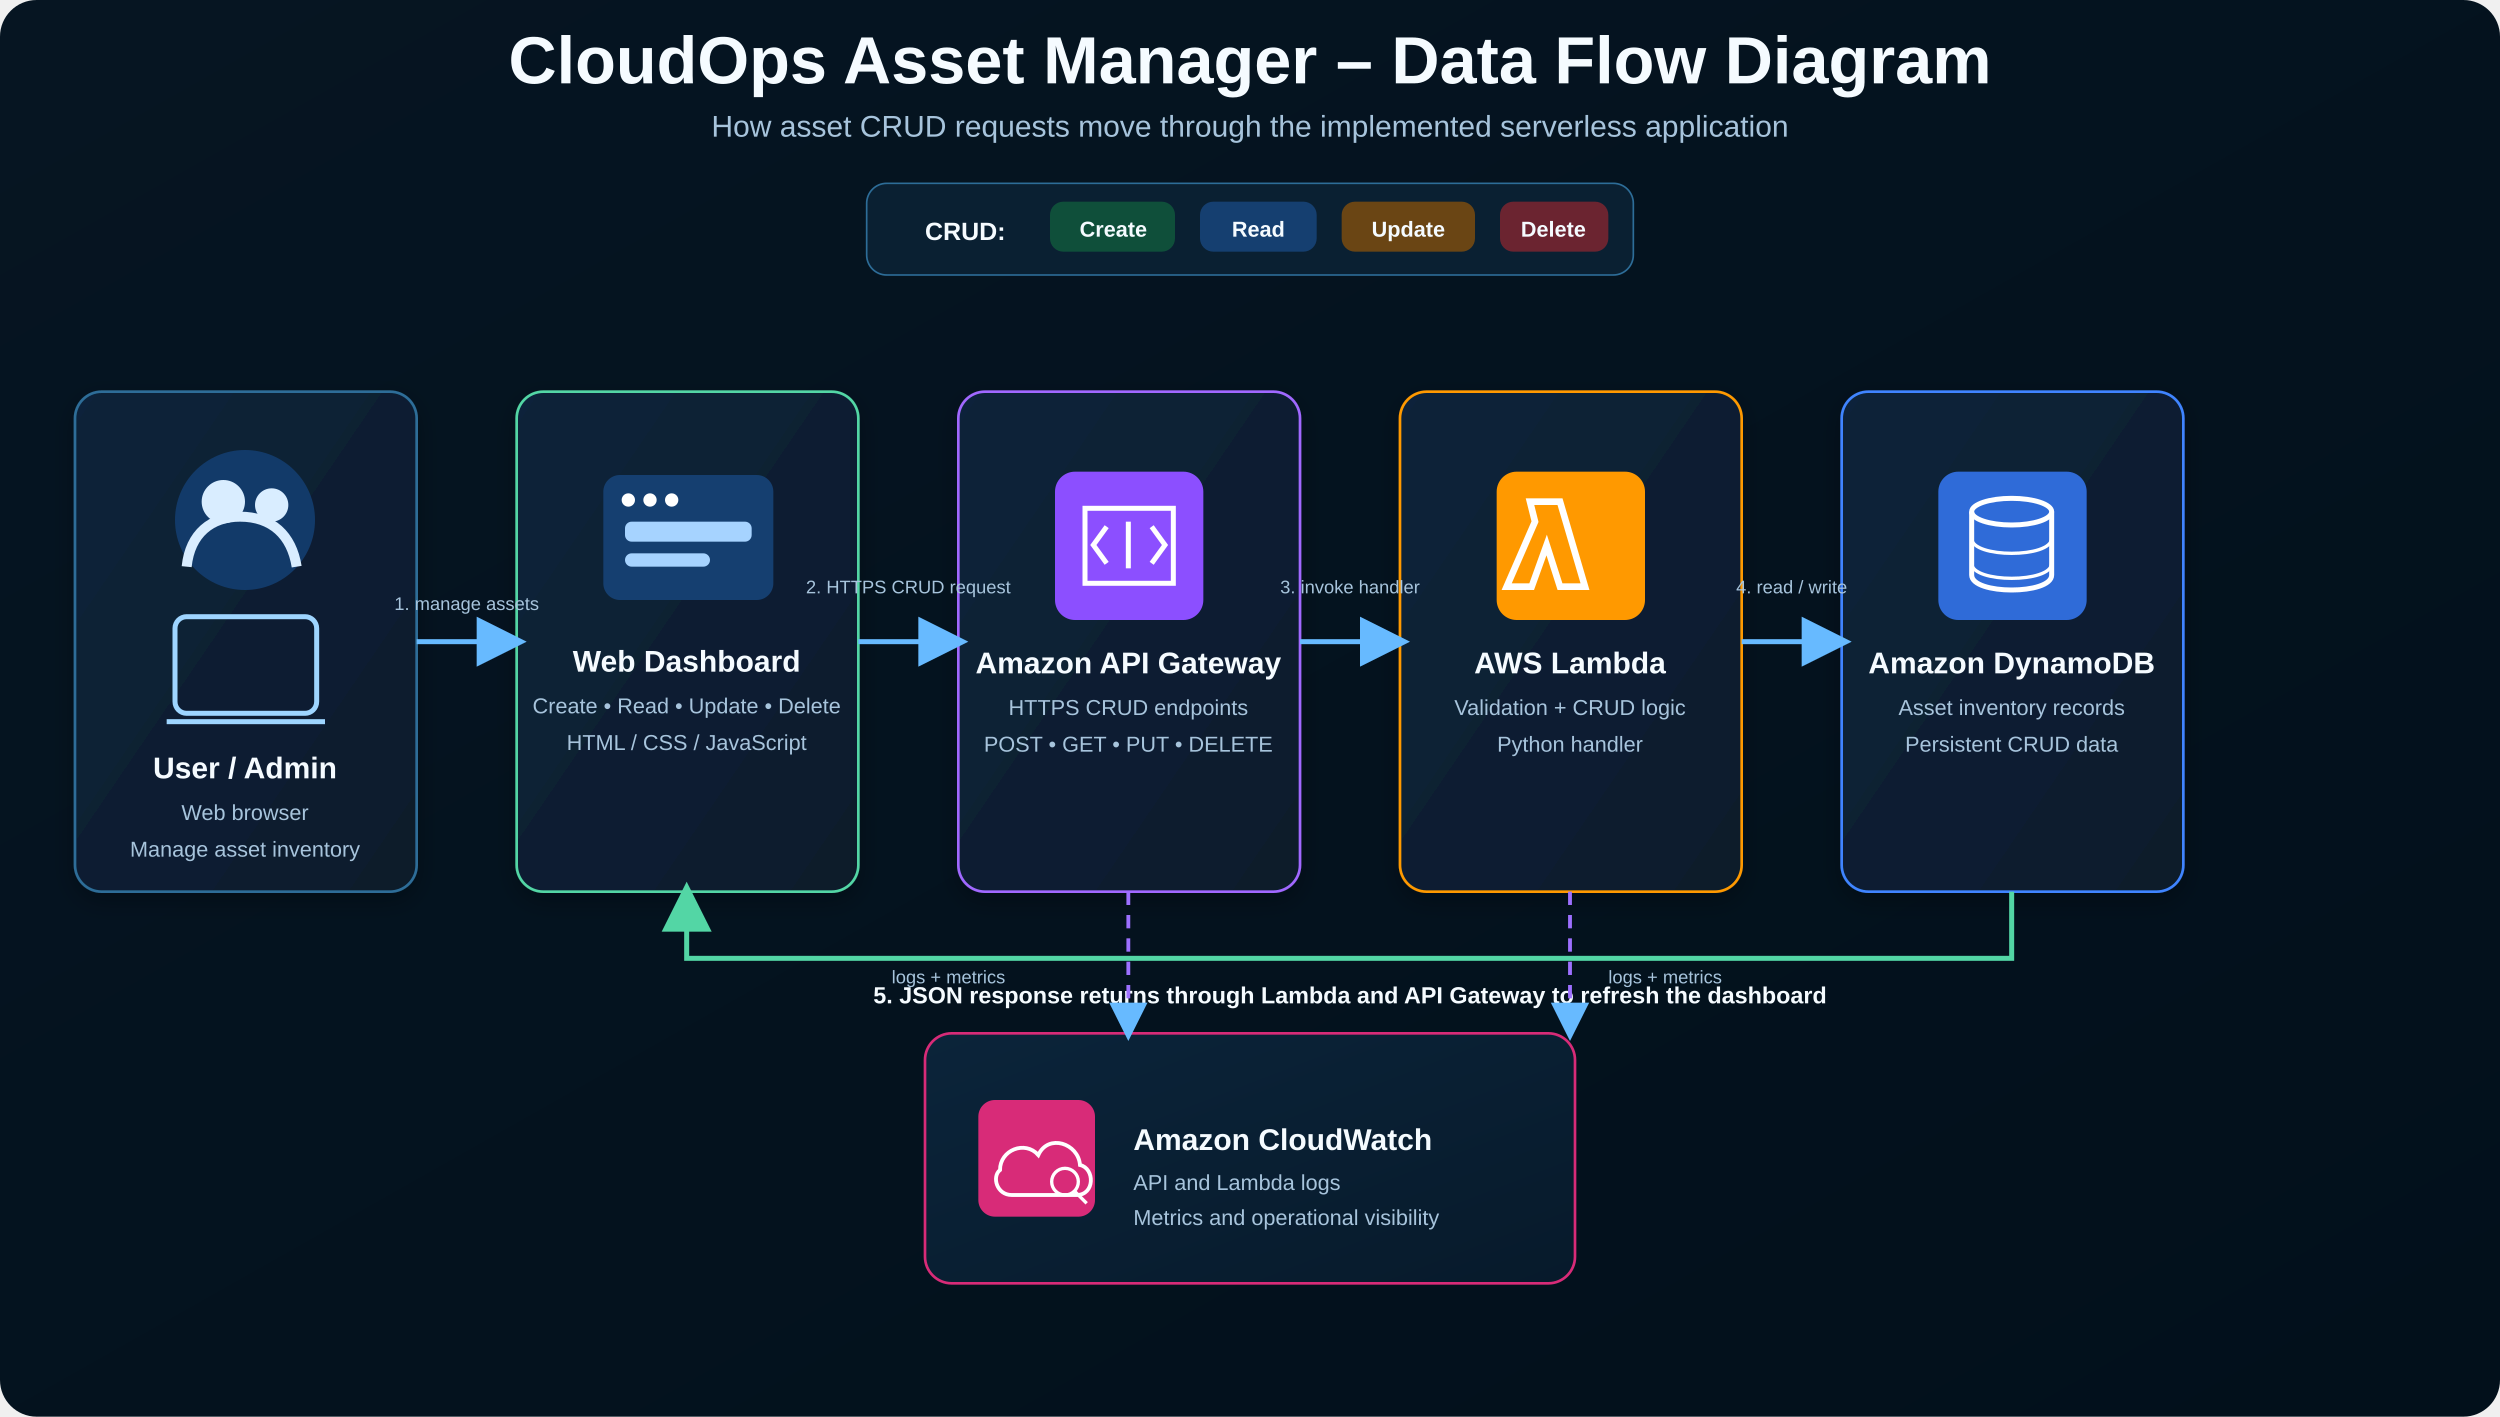
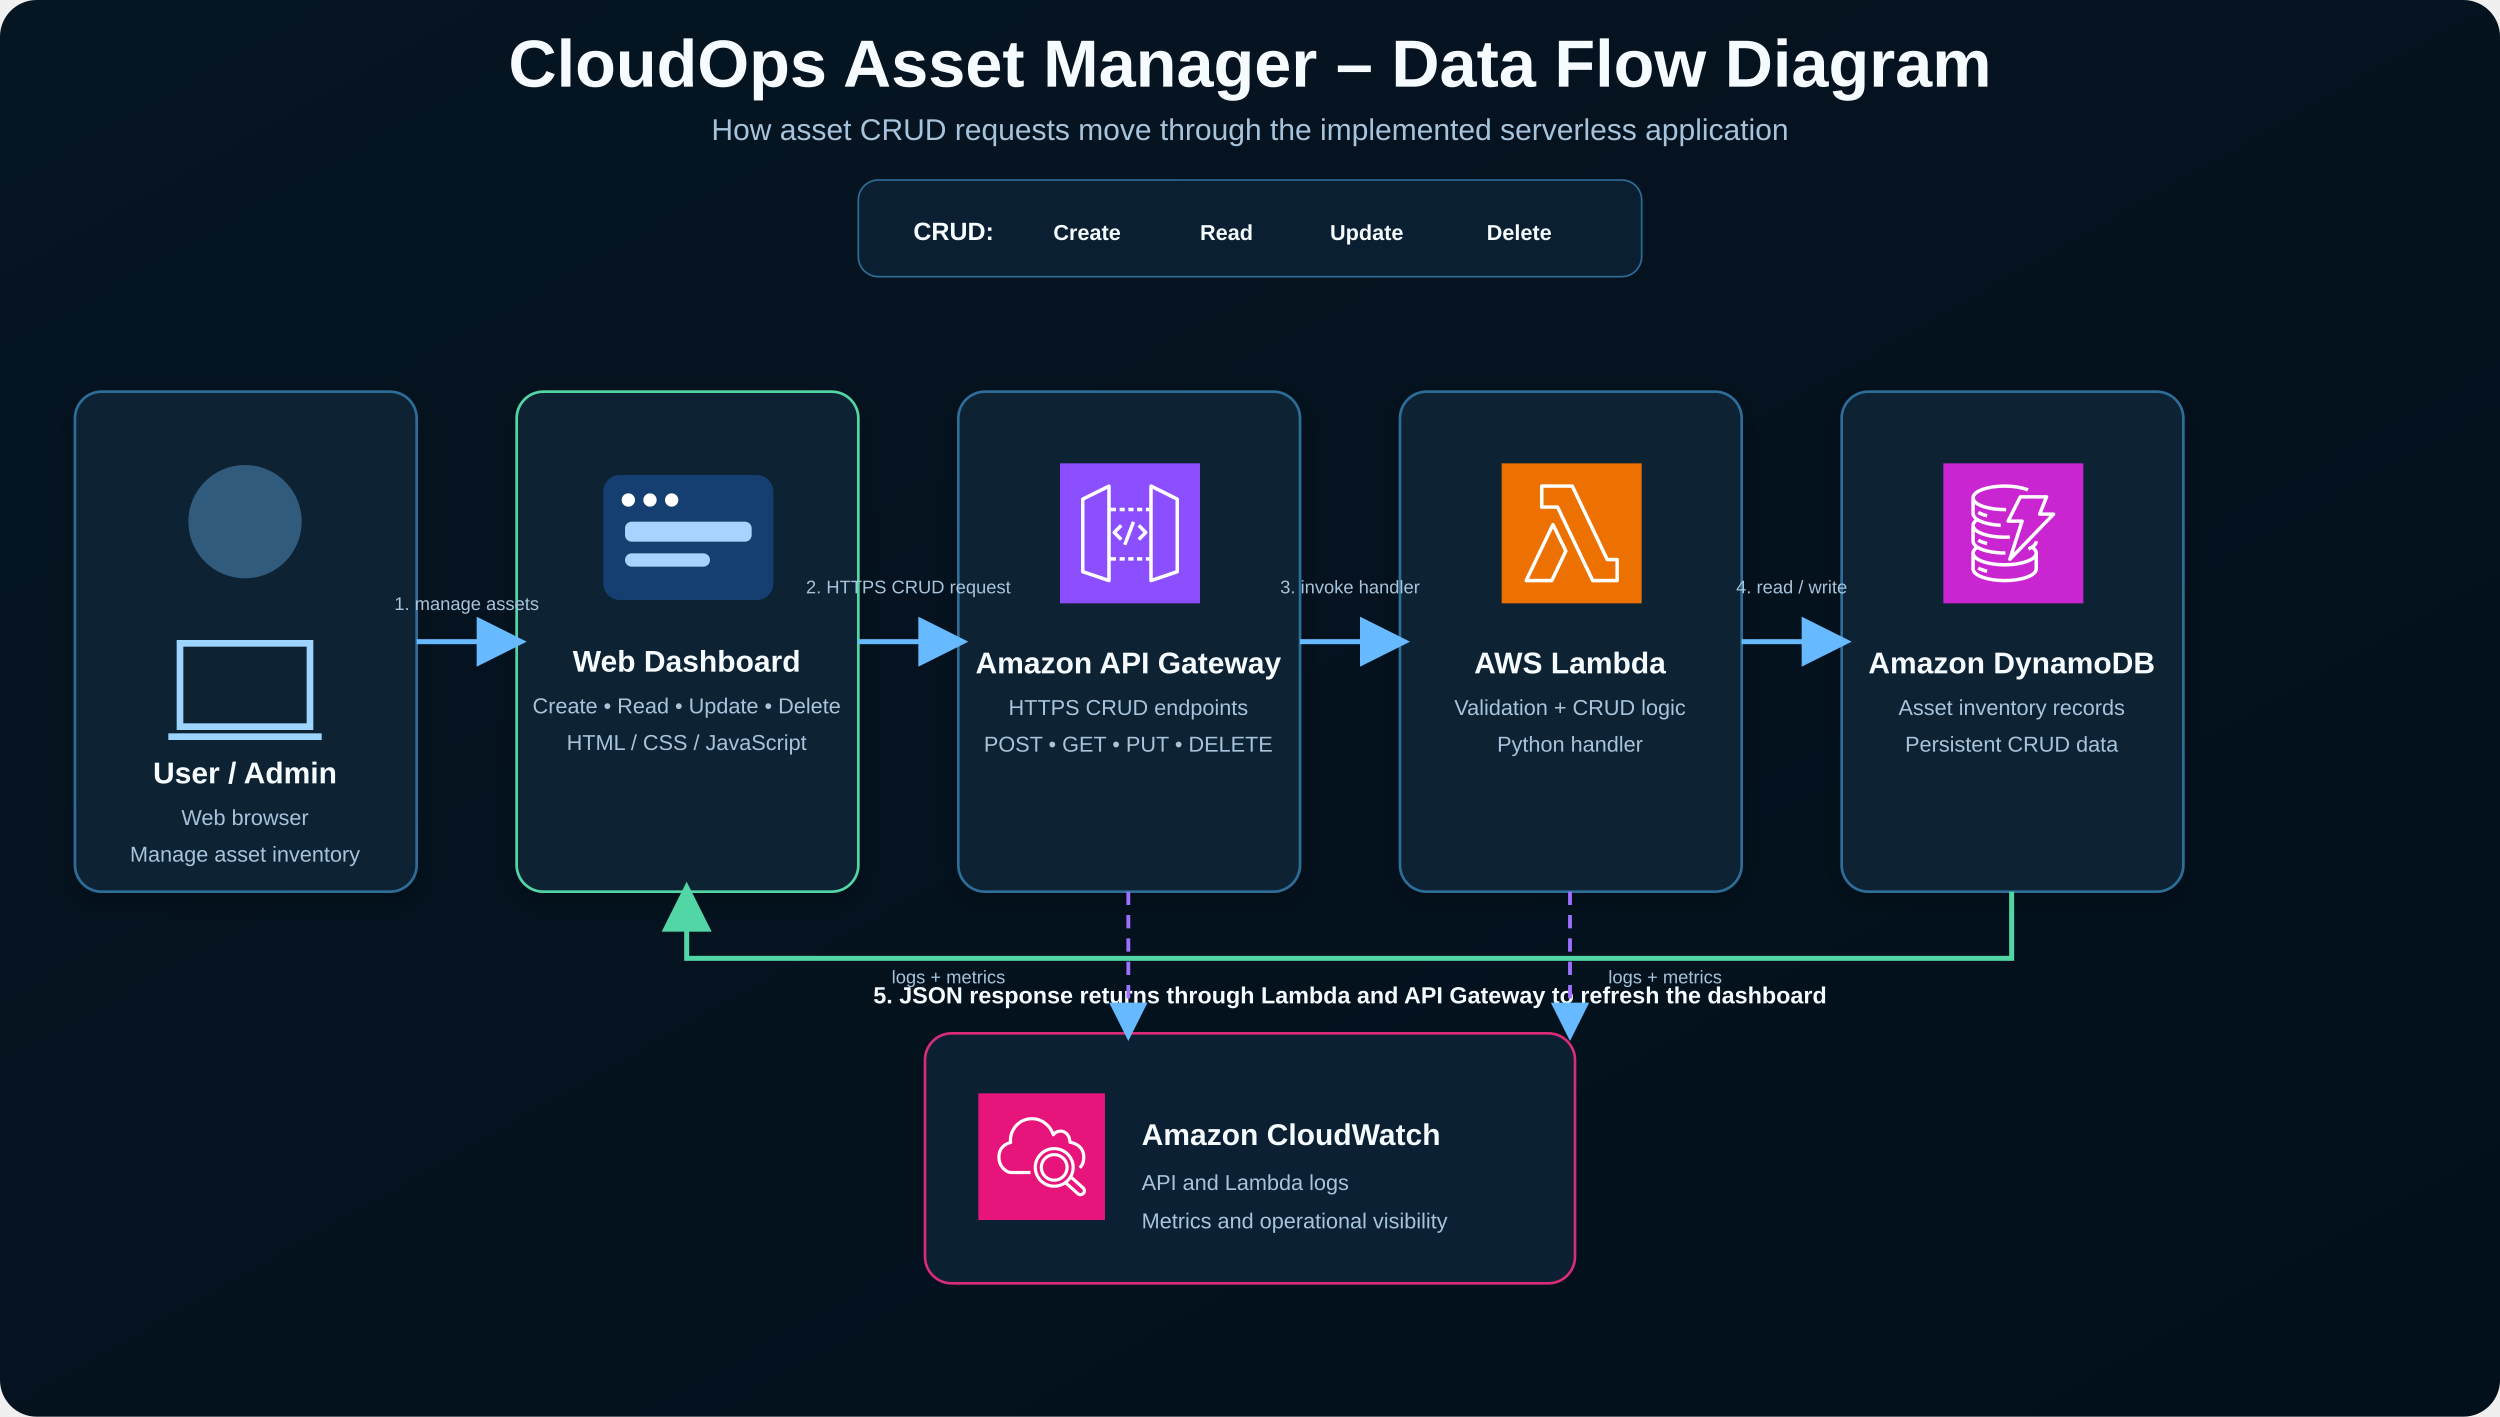
<svg xmlns="http://www.w3.org/2000/svg" width="1500" height="850" viewBox="0 0 1500 850" role="img" aria-labelledby="title desc">
  <defs>
    <linearGradient id="bg" x1="0" y1="0" x2="1" y2="1">
      <stop stop-color="#061522" />
      <stop offset="1" stop-color="#02101b" />
    </linearGradient>
-     <linearGradient id="panel" x1="0" y1="0" x2="1" y2="1">
-       <stop stop-color="#0b243a" />
-       <stop offset="1" stop-color="#071a2b" />
-     </linearGradient>
-     <filter id="shadow" x="-20%" y="-20%" width="140%" height="140%">
-       <feDropShadow dx="0" dy="5" stdDeviation="7" flood-color="#000" flood-opacity=".28" />
+     <filter id="sh" x="-20%" y="-20%" width="140%" height="140%">
+       <feDropShadow dx="0" dy="5" stdDeviation="7" flood-color="#000" flood-opacity=".25" />
    </filter>
-     <marker id="arrow" markerWidth="10" markerHeight="10" refX="8" refY="5" orient="auto">
+     <marker id="a" markerWidth="10" markerHeight="10" refX="8" refY="5" orient="auto">
      <path d="M0 0L10 5L0 10Z" fill="#67baff" />
    </marker>
-     <marker id="return" markerWidth="10" markerHeight="10" refX="8" refY="5" orient="auto">
+     <marker id="r" markerWidth="10" markerHeight="10" refX="8" refY="5" orient="auto">
      <path d="M0 0L10 5L0 10Z" fill="#53d6a5" />
    </marker>
-     <style>
-     .t{font-family:Arial,Helvetica,sans-serif;fill:#f5fbff}.m{font-family:Arial,Helvetica,sans-serif;fill:#a7c4dc}.h{font-weight:700}
-     .panel{fill:url(#panel);stroke:#2d6d98;stroke-width:1.6}.line{stroke:#67baff;stroke-width:3;fill:none;marker-end:url(#arrow)}
-     .ret{stroke:#53d6a5;stroke-width:3;fill:none;marker-end:url(#return)}.dash{stroke:#9d70ff;stroke-width:2.3;fill:none;stroke-dasharray:8 6;marker-end:url(#arrow)}
-     .small{font-size:13px}.tiny{font-size:11px}.cap{font-size:13px;letter-spacing:2px;fill:#67baff}
-   </style>
+     <style>.t{font-family:Arial,Helvetica,sans-serif;fill:#f5fbff}.m{font-family:Arial,Helvetica,sans-serif;fill:#a7c4dc}.h{font-weight:700}.p{fill:#0b2032;stroke:#2d6d98;stroke-width:1.6}.line{stroke:#67baff;stroke-width:3;fill:none;marker-end:url(#a)}.ret{stroke:#53d6a5;stroke-width:3;fill:none;marker-end:url(#r)}.dash{stroke:#9d70ff;stroke-width:2.3;stroke-dasharray:8 6;fill:none;marker-end:url(#a)}.small{font-size:13px}.tiny{font-size:11px}</style>
  </defs>
  <rect width="1500" height="850" rx="22" fill="url(#bg)" />
-   <text x="750" y="50" text-anchor="middle" class="t h" font-size="40">CloudOps Asset Manager – Data Flow Diagram</text>
-   <text x="750" y="82" text-anchor="middle" class="m" font-size="18">How asset CRUD requests move through the implemented serverless application</text>
-   <rect x="520" y="110" width="460" height="55" rx="12" fill="#0a2032" stroke="#2d6d98" />
-   <text x="555" y="144" class="t h" font-size="15">CRUD:</text>
-   <rect x="630" y="121" width="75" height="30" rx="8" fill="#0f4f3a" />
-   <text x="668" y="142" text-anchor="middle" class="t h" font-size="13">Create</text>
-   <rect x="720" y="121" width="70" height="30" rx="8" fill="#153f70" />
-   <text x="755" y="142" text-anchor="middle" class="t h" font-size="13">Read</text>
-   <rect x="805" y="121" width="80" height="30" rx="8" fill="#6a4514" />
-   <text x="845" y="142" text-anchor="middle" class="t h" font-size="13">Update</text>
-   <rect x="900" y="121" width="65" height="30" rx="8" fill="#6b2430" />
-   <text x="932" y="142" text-anchor="middle" class="t h" font-size="13">Delete</text>
+   <text x="750" y="52" text-anchor="middle" class="t h" font-size="40">CloudOps Asset Manager – Data Flow Diagram</text>
+   <text x="750" y="84" text-anchor="middle" class="m" font-size="18">How asset CRUD requests move through the implemented serverless application</text>
+   <rect x="515" y="108" width="470" height="58" rx="12" fill="#0a2032" stroke="#2d6d98" />
+   <text x="548" y="144" class="t h" font-size="15">CRUD:</text>
+   <text x="632" y="144" class="t h" font-size="13">Create</text>
+   <text x="720" y="144" class="t h" font-size="13">Read</text>
+   <text x="798" y="144" class="t h" font-size="13">Update</text>
+   <text x="892" y="144" class="t h" font-size="13">Delete</text>
  <g transform="translate(45 235)">
-     <rect width="205" height="300" rx="16" class="panel" filter="url(#shadow)" />
-     <circle cx="102" cy="77" r="42" fill="#123a69" />
-     <circle cx="89" cy="66" r="13" fill="#d9edff" />
-     <circle cx="118" cy="68" r="10" fill="#d9edff" />
-     <path d="M67 105c2-20 15-30 32-30 19 0 31 11 34 30" fill="none" stroke="#d9edff" stroke-width="6" />
-     <rect x="60" y="135" width="85" height="58" rx="7" fill="none" stroke="#9ed5ff" stroke-width="3" />
-     <path d="M55 198h95" stroke="#9ed5ff" stroke-width="3" />
-     <text x="102" y="232" text-anchor="middle" class="t h" font-size="18">User / Admin</text>
-     <text x="102" y="257" text-anchor="middle" class="m small">Web browser</text>
-     <text x="102" y="279" text-anchor="middle" class="m small">Manage asset inventory</text>
+     <rect width="205" height="300" rx="16" class="p" filter="url(#sh)" />
+     <circle cx="102" cy="78" r="34" fill="#315b7d" />
+     <path d="M63 151h78v50H63z" fill="none" stroke="#9ed5ff" stroke-width="4" />
+     <path d="M56 207h92" stroke="#9ed5ff" stroke-width="4" />
+     <text x="102" y="235" text-anchor="middle" class="t h" font-size="18">User / Admin</text>
+     <text x="102" y="260" text-anchor="middle" class="m small">Web browser</text>
+     <text x="102" y="282" text-anchor="middle" class="m small">Manage asset inventory</text>
  </g>
  <g transform="translate(310 235)">
-     <rect width="205" height="300" rx="16" class="panel" filter="url(#shadow)" style="stroke:#53d6a5" />
+     <rect width="205" height="300" rx="16" class="p" filter="url(#sh)" style="stroke:#53d6a5" />
    <rect x="52" y="50" width="102" height="75" rx="10" fill="#153f70" />
    <circle cx="67" cy="65" r="4" fill="#fff" />
    <circle cx="80" cy="65" r="4" fill="#fff" />
    <circle cx="93" cy="65" r="4" fill="#fff" />
    <rect x="65" y="78" width="76" height="12" rx="4" fill="#a6d3ff" />
    <rect x="65" y="97" width="51" height="8" rx="4" fill="#a6d3ff" />
    <text x="102" y="168" text-anchor="middle" class="t h" font-size="18">Web Dashboard</text>
    <text x="102" y="193" text-anchor="middle" class="m small">Create • Read • Update • Delete</text>
    <text x="102" y="215" text-anchor="middle" class="m small">HTML / CSS / JavaScript</text>
  </g>
  <g transform="translate(575 235)">
-     <rect width="205" height="300" rx="16" class="panel" filter="url(#shadow)" style="stroke:#a168ff" />
-     <rect x="58" y="48" width="89" height="89" rx="12" fill="#8C4FFF" />
-     <path d="M76 70h53v45H76zM89 81l-8 11 8 11M116 81l8 11-8 11M102 78v28" fill="none" stroke="#fff" stroke-width="3" />
+     <rect width="205" height="300" rx="16" class="p" filter="url(#sh)" />
+     <svg x="61" y="43" width="84" height="84" viewBox="0 0 80 80">
+       <g id="Icon-Architecture/64/Arch_Amazon-API-Gateway_64">
+         <g id="Icon-Architecture-BG/64/Networking-Content-Delivery">
+           <rect id="Rectangle" width="80" height="80" fill="#8C4FFF" />
+         </g>
+         <g id="Icon-Service/64/Amazon-API-Gateway_64">
+           <path id="Amazon-API-Gateway_Icon_64_Squid" fill-rule="evenodd" clip-rule="evenodd" d="M34.065 55.632H37V53.615H34.065V55.632ZM39 55.632H42V53.615H39V55.632ZM27 14.63L14 21.082V61.193L27 65.59V14.63ZM29 27.393V53.615H32V55.632H29V66.992C29 67.316 28.845 67.621 28.584 67.81C28.412 67.936 28.207 68 28 68C27.894 68 27.786 67.983 27.682 67.948L12.682 62.876C12.274 62.737 12 62.352 12 61.92V20.454C12 20.07 12.217 19.718 12.559 19.549L27.559 12.104C27.868 11.95 28.235 11.968 28.528 12.152C28.821 12.336 29 12.66 29 13.009V25.376H32V27.393H29ZM44 55.632H47V53.615H44V55.632ZM44.065 27.393H47V25.376H44.065V27.393ZM39.065 27.393H42V25.376H39.065V27.393ZM34.065 27.393H37V25.376H34.065V27.393ZM66 21.082L53 14.63V65.59L66 61.193V21.082ZM68 61.92C68 62.352 67.726 62.737 67.318 62.876L52.318 67.948C52.214 67.983 52.106 68 52 68C51.793 68 51.588 67.936 51.416 67.81C51.155 67.621 51 67.316 51 66.992V55.632H49.065V53.615H51V27.393H49.065V25.376H51V13.009C51 12.66 51.179 12.336 51.472 12.152C51.765 11.968 52.131 11.95 52.441 12.104L67.441 19.549C67.783 19.718 68 20.07 68 20.454V61.92ZM42.934 33.807L41.066 33.083L36.066 46.194L37.934 46.918L42.934 33.807ZM49.707 40.209C50.098 39.815 50.098 39.176 49.707 38.783L45.707 34.749L44.293 36.175L47.586 39.496L44.293 42.817L45.707 44.243L49.707 40.209ZM34.293 44.243L30.293 40.209C29.902 39.815 29.902 39.176 30.293 38.783L34.293 34.749L35.707 36.175L32.414 39.496L35.707 42.817L34.293 44.243Z" fill="white" />
+         </g>
+       </g>
+     </svg>
    <text x="102" y="169" text-anchor="middle" class="t h" font-size="18">Amazon API Gateway</text>
    <text x="102" y="194" text-anchor="middle" class="m small">HTTPS CRUD endpoints</text>
    <text x="102" y="216" text-anchor="middle" class="m small">POST • GET • PUT • DELETE</text>
  </g>
  <g transform="translate(840 235)">
-     <rect width="205" height="300" rx="16" class="panel" filter="url(#shadow)" style="stroke:#ff9900" />
-     <rect x="58" y="48" width="89" height="89" rx="12" fill="#FF9900" />
-     <path d="M78 66h18l15 51H96l-8-25-9 25H64l17-39z" fill="none" stroke="#fff" stroke-width="4" />
+     <rect width="205" height="300" rx="16" class="p" filter="url(#sh)" />
+     <svg x="61" y="43" width="84" height="84" viewBox="0 0 80 80">
+       <g id="Icon-Architecture/64/Arch_AWS-Lambda_64" stroke="none" stroke-width="1" fill="none" fill-rule="evenodd">
+         <g id="Icon-Architecture-BG/64/Compute" fill="#ED7100">
+           <rect id="Rectangle" x="0" y="0" width="80" height="80" />
+         </g>
+         <path d="M28.008,66 L15.591,66 L29.324,37.296 L35.546,50.106 L28.008,66 Z M30.22,34.553 C30.051,34.208 29.7,33.989 29.318,33.989 L29.315,33.989 C28.929,33.99 28.578,34.211 28.412,34.558 L13.098,66.569 C12.95,66.879 12.971,67.243 13.155,67.534 C13.337,67.824 13.658,68 14.002,68 L28.642,68 C29.03,68 29.382,67.777 29.548,67.428 L37.564,50.528 C37.693,50.254 37.692,49.937 37.559,49.665 L30.22,34.553 Z M64.995,66 L52.659,66 L32.867,24.57 C32.701,24.222 32.349,24 31.962,24 L23.89,24 L23.899,14 L39.72,14 L59.42,55.429 C59.586,55.777 59.939,56 60.326,56 L64.995,56 L64.995,66 Z M65.998,54 L60.96,54 L41.259,12.571 C41.094,12.223 40.741,12 40.353,12 L22.898,12 C22.345,12 21.896,12.447 21.895,12.999 L21.884,24.999 C21.884,25.265 21.989,25.519 22.178,25.707 C22.365,25.895 22.62,26 22.887,26 L31.329,26 L51.122,67.43 C51.289,67.778 51.639,68 52.026,68 L65.998,68 C66.552,68 67,67.552 67,67 L67,55 C67,54.448 66.552,54 65.998,54 L65.998,54 Z" id="AWS-Lambda_Icon_64_Squid" fill="#FFFFFF" />
+       </g>
+     </svg>
    <text x="102" y="169" text-anchor="middle" class="t h" font-size="18">AWS Lambda</text>
    <text x="102" y="194" text-anchor="middle" class="m small">Validation + CRUD logic</text>
    <text x="102" y="216" text-anchor="middle" class="m small">Python handler</text>
  </g>
  <g transform="translate(1105 235)">
-     <rect width="205" height="300" rx="16" class="panel" filter="url(#shadow)" style="stroke:#3f84ff" />
-     <rect x="58" y="48" width="89" height="89" rx="12" fill="#2F6BD8" />
-     <ellipse cx="102" cy="72" rx="24" ry="8" fill="none" stroke="#fff" stroke-width="3" />
-     <path d="M78 72v38c0 12 48 12 48 0V72" fill="none" stroke="#fff" stroke-width="3" />
-     <path d="M78 88c0 12 48 12 48 0M78 103c0 12 48 12 48 0" fill="none" stroke="#fff" stroke-width="2" />
+     <rect width="205" height="300" rx="16" class="p" filter="url(#sh)" />
+     <svg x="61" y="43" width="84" height="84" viewBox="0 0 80 80">
+       <g id="Icon-Architecture/64/Arch_Amazon-DynamoDB_64" stroke="none" stroke-width="1" fill="none" fill-rule="evenodd">
+         <g id="Icon-Architecture-BG/64/Database" fill="#C925D1">
+           <rect id="Rectangle" x="0" y="0" width="80" height="80" />
+         </g>
+         <path d="M52.086,54.85 C48.748,57.549 41.745,58.975 35.044,58.975 C28.342,58.975 21.337,57.548 18,54.849 L18,60.285 L18.001,60.285 C18.001,62.995 25,66.016 35.044,66.016 C45.08,66.016 52.075,62.999 52.086,60.29 L52.086,54.85 Z M52.087,44.522 L54.087,44.511 L54.087,44.522 C54.087,45.73 53.482,46.858 52.304,47.891 C53.732,49.147 54.087,50.38 54.087,51.258 C54.087,51.264 54.086,51.269 54.086,51.275 L54.086,60.285 L54.087,60.285 C54.087,65.295 44.275,68 35.044,68 C25.835,68 16.05,65.307 16.003,60.319 C16.003,60.314 16,60.309 16,60.304 L16,51.255 C16,51.253 16.002,51.25 16.002,51.247 C16.005,50.369 16.361,49.141 17.787,47.888 C16.37,46.636 16.01,45.415 16.001,44.544 L16.002,44.544 C16.002,44.54 16,44.537 16,44.533 L16,35.484 C16,35.481 16.002,35.478 16.002,35.475 C16.005,34.597 16.362,33.369 17.788,32.117 C16.37,30.865 16.01,29.643 16.001,28.773 L16.002,28.773 C16.002,28.769 16,28.765 16,28.761 L16,19.713 C16,19.71 16.002,19.707 16.002,19.704 C16.019,14.7 25.82,12 35.044,12 C40.255,12 45.261,12.828 48.778,14.272 L48.013,16.105 C44.73,14.757 40.003,13.984 35.044,13.984 C25,13.984 18.001,17.005 18.001,19.717 C18.001,22.429 25,25.45 35.044,25.45 C35.315,25.453 35.58,25.45 35.848,25.44 L35.932,27.422 C35.636,27.434 35.34,27.434 35.044,27.434 C28.342,27.434 21.337,26.007 18,23.308 L18,28.74 L18.001,28.74 L18.001,28.763 C18.011,29.803 19.078,30.712 19.972,31.289 C22.662,33.004 27.482,34.175 32.857,34.418 L32.766,36.4 C27.321,36.153 22.553,35.023 19.484,33.292 C18.728,33.857 18.001,34.622 18.001,35.489 C18.001,38.2 25,41.221 35.044,41.221 C36.029,41.221 37.007,41.189 37.952,41.123 L38.091,43.102 C37.101,43.17 36.075,43.205 35.044,43.205 C28.342,43.205 21.337,41.778 18,39.079 L18,44.511 L18.001,44.511 C18.011,45.575 19.078,46.482 19.972,47.06 C23.048,49.023 28.824,50.245 35.044,50.245 L35.484,50.245 L35.484,52.229 L35.044,52.229 C28.725,52.229 22.982,51.055 19.47,49.073 C18.718,49.637 18.001,50.398 18.001,51.258 C18.001,53.97 25,56.992 35.044,56.992 C45.08,56.992 52.075,53.974 52.086,51.265 L52.086,51.255 L52.086,51.254 C52.084,50.392 51.364,49.631 50.61,49.067 C50.122,49.344 49.599,49.61 49.004,49.855 L48.238,48.022 C48.964,47.724 49.594,47.402 50.111,47.062 C51.013,46.474 52.087,45.555 52.087,44.522 L52.087,44.522 Z M60.653,30.017 L55.049,30.017 C54.718,30.017 54.407,29.854 54.222,29.582 C54.035,29.31 53.997,28.964 54.119,28.66 L57.528,20.138 L44.619,20.138 L38.619,32.04 L45.001,32.04 C45.32,32.04 45.62,32.192 45.809,32.447 C45.996,32.703 46.051,33.031 45.954,33.333 L40.258,51.089 L60.653,30.017 Z M63.722,29.712 L38.723,55.54 C38.528,55.74 38.266,55.844 38.001,55.844 C37.825,55.844 37.648,55.799 37.49,55.705 C37.09,55.469 36.907,54.992 37.048,54.552 L43.634,34.024 L37.001,34.024 C36.654,34.024 36.333,33.846 36.15,33.554 C35.968,33.261 35.951,32.896 36.107,32.589 L43.107,18.703 C43.276,18.367 43.622,18.154 44.001,18.154 L59.001,18.154 C59.332,18.154 59.643,18.318 59.828,18.589 C60.015,18.862 60.053,19.207 59.931,19.512 L56.522,28.033 L63,28.033 C63.4,28.033 63.763,28.271 63.92,28.636 C64.077,29.002 63.999,29.426 63.722,29.712 L63.722,29.712 Z M19.455,60.674 C20.872,61.473 22.656,62.144 24.757,62.668 L25.245,60.744 C23.346,60.271 21.686,59.65 20.443,58.95 L19.455,60.674 Z M24.757,46.799 L25.245,44.875 C23.346,44.401 21.686,43.78 20.443,43.08 L19.455,44.805 C20.872,45.603 22.655,46.275 24.757,46.799 L24.757,46.799 Z M19.455,28.936 L20.443,27.211 C21.684,27.911 23.345,28.531 25.245,29.006 L24.757,30.929 C22.653,30.404 20.87,29.733 19.455,28.936 L19.455,28.936 Z" id="Amazon-DynamoDB_Icon_64_Squid" fill="#FFFFFF" />
+       </g>
+     </svg>
    <text x="102" y="169" text-anchor="middle" class="t h" font-size="18">Amazon DynamoDB</text>
    <text x="102" y="194" text-anchor="middle" class="m small">Asset inventory records</text>
    <text x="102" y="216" text-anchor="middle" class="m small">Persistent CRUD data</text>
  </g>
  <g transform="translate(555 620)">
-     <rect width="390" height="150" rx="16" class="panel" style="stroke:#d82b78" />
-     <rect x="32" y="40" width="70" height="70" rx="10" fill="#D82B78" />
-     <path d="M45 82c0-12 15-18 23-9 6-13 24-7 25 6 9 2 9 18-2 18H52c-9 0-12-11-7-15z" fill="none" stroke="#fff" stroke-width="2.3" />
-     <circle cx="84" cy="89" r="8" fill="none" stroke="#fff" stroke-width="2" />
-     <path d="M90 95l7 7" stroke="#fff" stroke-width="2" />
-     <text x="125" y="70" class="t h" font-size="18">Amazon CloudWatch</text>
-     <text x="125" y="94" class="m small">API and Lambda logs</text>
-     <text x="125" y="115" class="m small">Metrics and operational visibility</text>
+     <rect width="390" height="150" rx="16" class="p" style="stroke:#d82b78" />
+     <svg x="32" y="36" width="76" height="76" viewBox="0 0 80 80">
+       <g id="Icon-Architecture/64/Arch_Amazon-CloudWatch_64" stroke="none" stroke-width="1" fill="none" fill-rule="evenodd">
+         <g id="Icon-Architecture-BG/64/Management-Governance" fill="#E7157B">
+           <rect id="Rectangle" x="0" y="0" width="80" height="80" />
+         </g>
+         <path d="M55.059,46.777 C55.059,42.868 51.858,39.688 47.922,39.688 C43.987,39.688 40.786,42.868 40.786,46.777 C40.786,50.687 43.987,53.867 47.922,53.867 C51.858,53.867 55.059,50.687 55.059,46.777 M57.07,46.777 C57.07,51.788 52.966,55.864 47.922,55.864 C42.879,55.864 38.775,51.788 38.775,46.777 C38.775,41.767 42.879,37.691 47.922,37.691 C52.966,37.691 57.07,41.767 57.07,46.777 M65.51,60.474 L58.501,54.203 C57.935,54.994 57.281,55.717 56.554,56.363 L63.552,62.633 C64.15,63.169 65.078,63.119 65.618,62.526 C66.155,61.932 66.107,61.011 65.51,60.474 M47.922,57.662 C53.965,57.662 58.88,52.779 58.88,46.777 C58.88,40.775 53.965,35.893 47.922,35.893 C41.881,35.893 36.965,40.775 36.965,46.777 C36.965,52.779 41.881,57.662 47.922,57.662 M67.112,63.863 C66.426,64.617 65.478,65 64.529,65 C63.7,65 62.87,64.708 62.207,64.117 L54.931,57.599 C52.907,58.897 50.506,59.659 47.922,59.659 C40.772,59.659 34.955,53.88 34.955,46.777 C34.955,39.675 40.772,33.896 47.922,33.896 C55.073,33.896 60.891,39.675 60.891,46.777 C60.891,48.815 60.399,50.737 59.547,52.451 L66.856,58.991 C68.275,60.266 68.39,62.45 67.112,63.863 M21.28,29.393 C21.28,29.912 21.312,30.429 21.374,30.929 C21.409,31.214 21.321,31.498 21.13,31.713 C20.978,31.884 20.774,31.997 20.551,32.035 C18.079,32.669 14.01,34.588 14.01,40.346 C14.01,44.693 16.424,47.093 18.45,48.341 C19.141,48.774 19.959,49.005 20.823,49.014 L32.945,49.025 L32.943,51.022 L20.812,51.011 C19.566,50.998 18.384,50.661 17.384,50.035 C15.377,48.797 12,45.89 12,40.346 C12,33.662 16.6,31.192 19.3,30.319 C19.28,30.012 19.27,29.702 19.27,29.393 C19.27,23.932 22.998,18.27 27.942,16.222 C33.724,13.815 39.85,15.008 44.326,19.411 C45.714,20.775 46.855,22.432 47.73,24.348 C48.906,23.38 50.356,22.846 51.884,22.846 C54.886,22.846 58.266,25.11 58.868,30.061 C61.68,30.705 67.621,32.955 67.621,40.423 C67.621,43.404 66.68,45.867 64.823,47.742 L63.39,46.341 C64.863,44.853 65.61,42.862 65.61,40.423 C65.61,33.891 60.106,32.266 57.737,31.872 C57.468,31.827 57.23,31.675 57.076,31.452 C56.926,31.236 56.869,30.971 56.914,30.715 C56.585,26.66 54.161,24.843 51.884,24.843 C50.447,24.843 49.1,25.538 48.187,26.75 C47.965,27.044 47.604,27.194 47.234,27.14 C46.87,27.086 46.563,26.836 46.437,26.492 C45.614,24.226 44.428,22.321 42.912,20.831 C39.033,17.015 33.728,15.981 28.717,18.065 C24.546,19.792 21.28,24.767 21.28,29.393" id="Amazon-CloudWatch_Icon_64_Squid" fill="#FFFFFF" />
+       </g>
+     </svg>
+     <text x="130" y="67" class="t h" font-size="18">Amazon CloudWatch</text>
+     <text x="130" y="94" class="m small">API and Lambda logs</text>
+     <text x="130" y="117" class="m small">Metrics and operational visibility</text>
  </g>
  <path d="M250 385H310" class="line" />
  <text x="280" y="366" text-anchor="middle" class="m tiny">1. manage assets</text>
  <path d="M515 385H575" class="line" />
  <text x="545" y="356" text-anchor="middle" class="m tiny">2. HTTPS CRUD request</text>
  <path d="M780 385H840" class="line" />
  <text x="810" y="356" text-anchor="middle" class="m tiny">3. invoke handler</text>
  <path d="M1045 385H1105" class="line" />
  <text x="1075" y="356" text-anchor="middle" class="m tiny">4. read / write</text>
  <path d="M1207 535V575H412V535" class="ret" />
  <text x="810" y="602" text-anchor="middle" class="t h" font-size="14">5. JSON response returns through Lambda and API Gateway to refresh the dashboard</text>
  <path d="M677 535V620" class="dash" />
  <path d="M942 535V620" class="dash" />
  <text x="535" y="590" class="m tiny">logs + metrics</text>
  <text x="965" y="590" class="m tiny">logs + metrics</text>
</svg>
